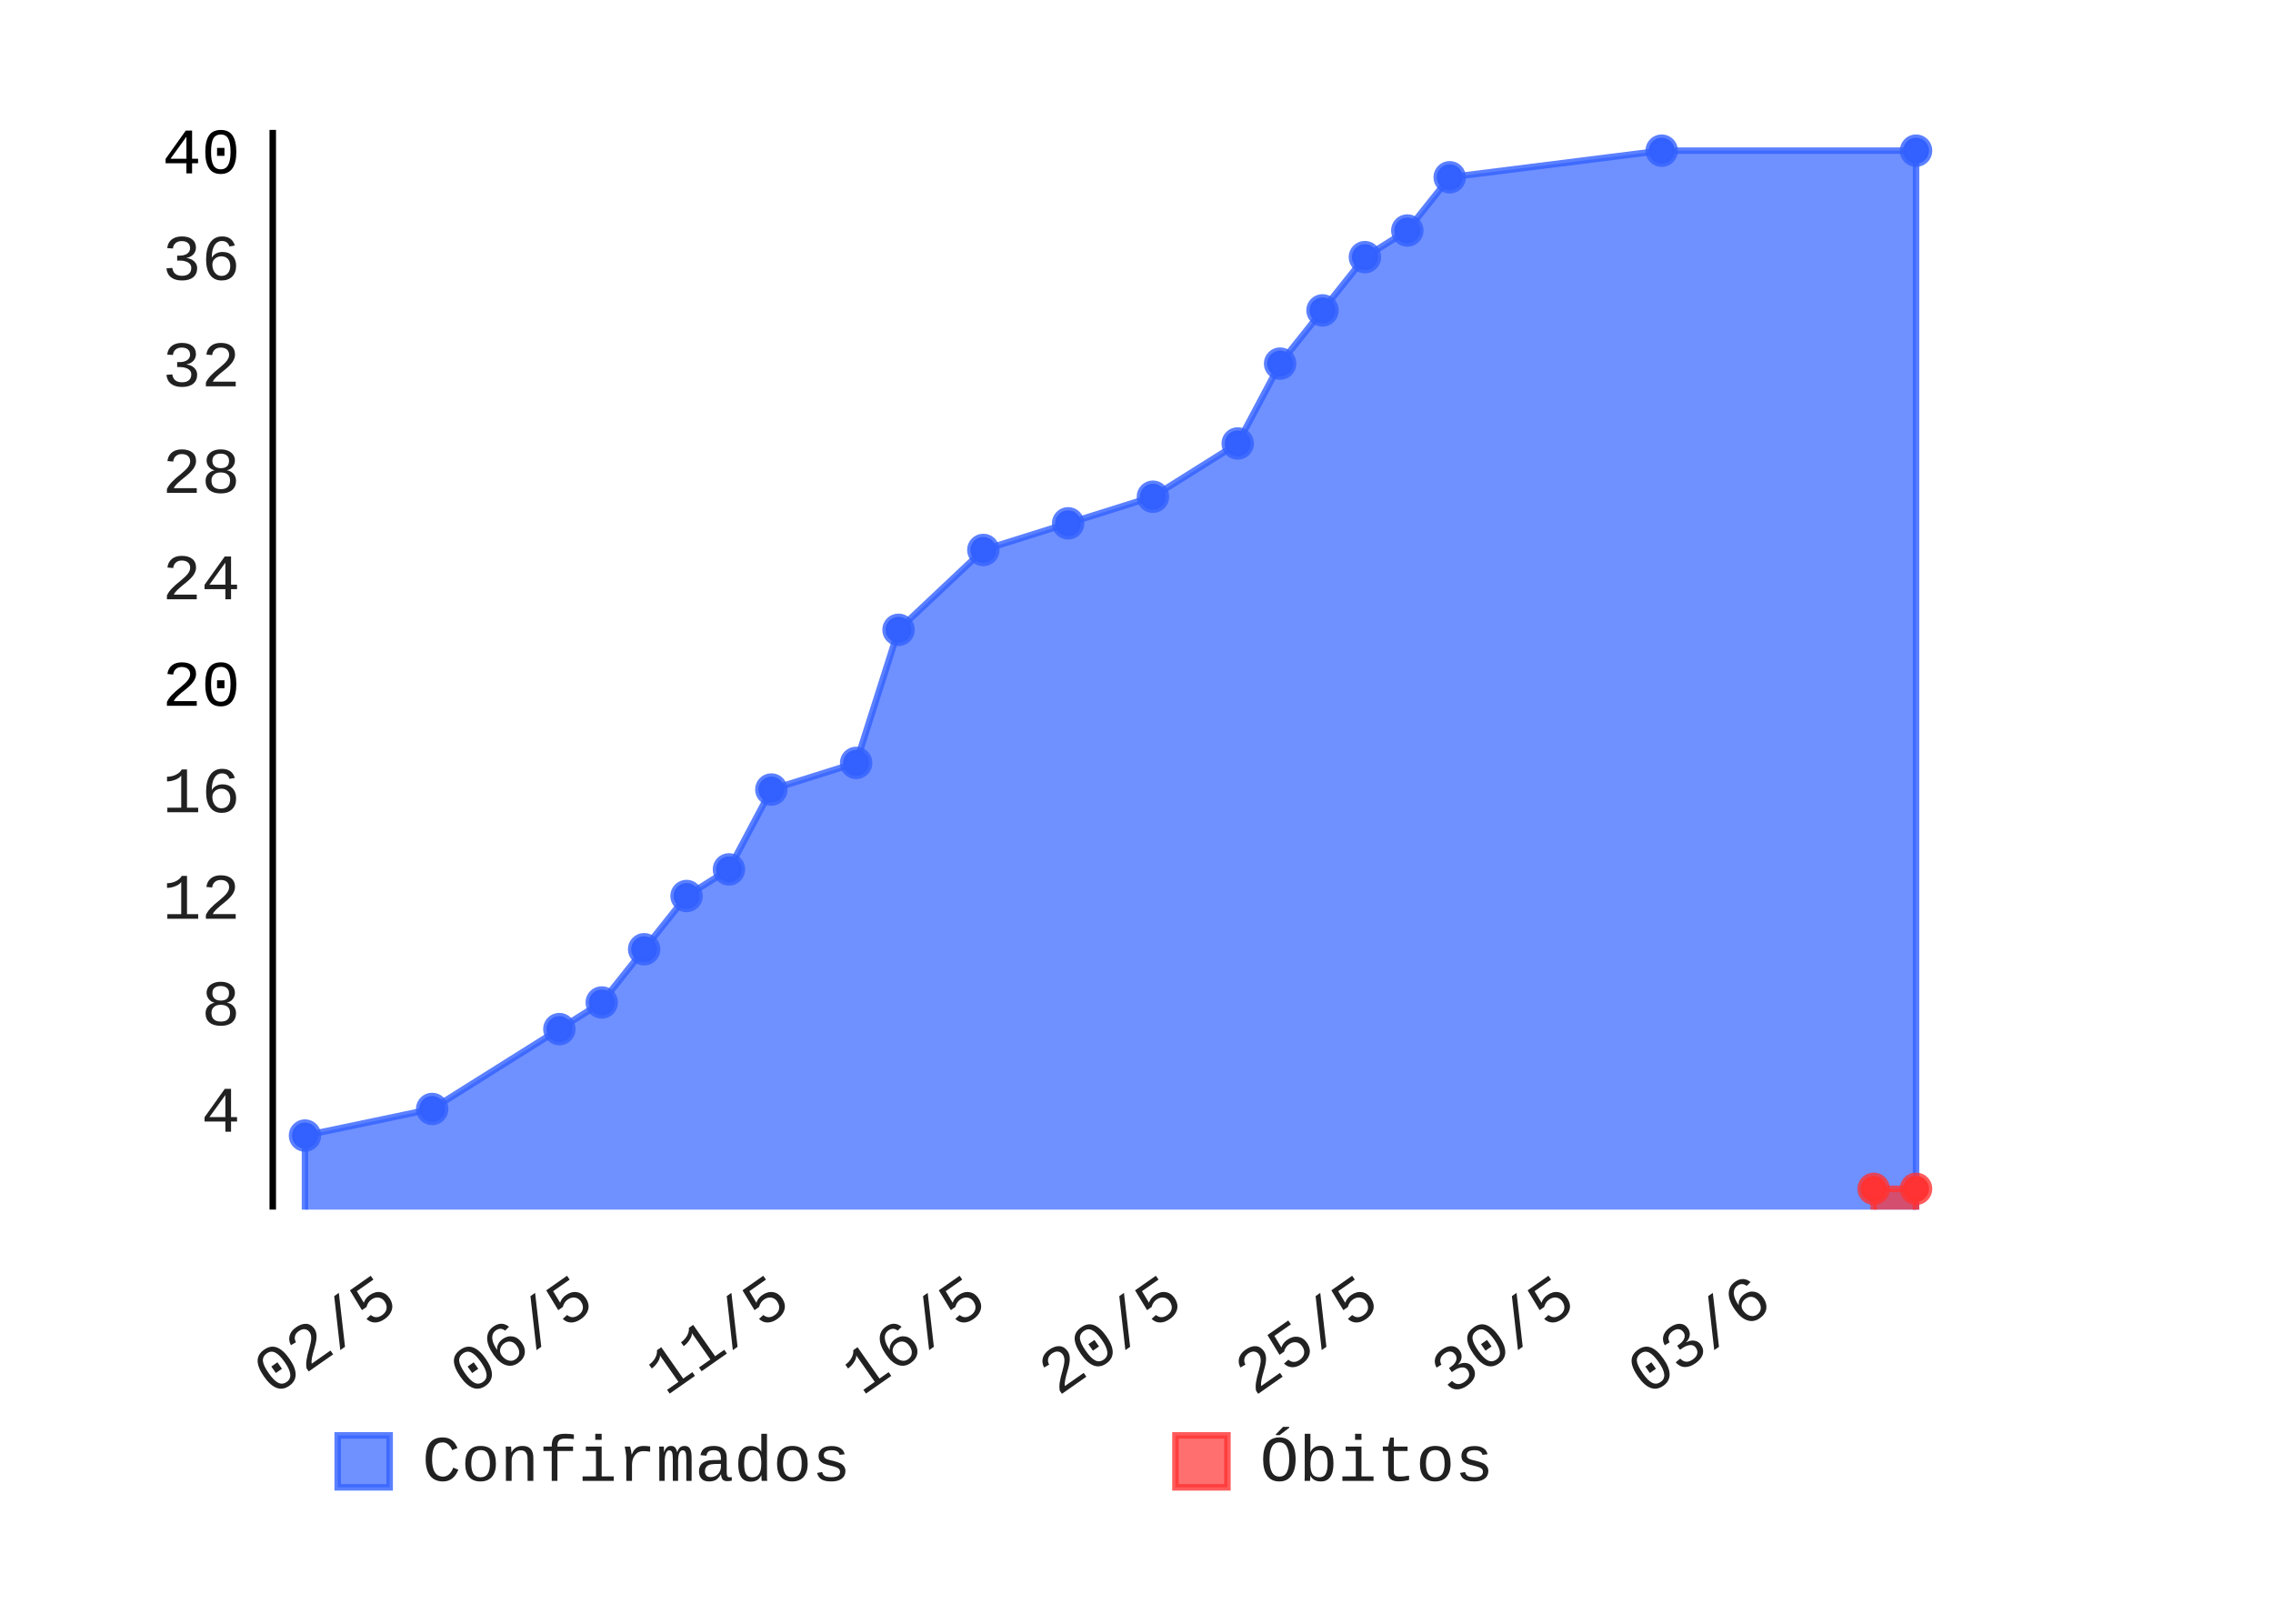
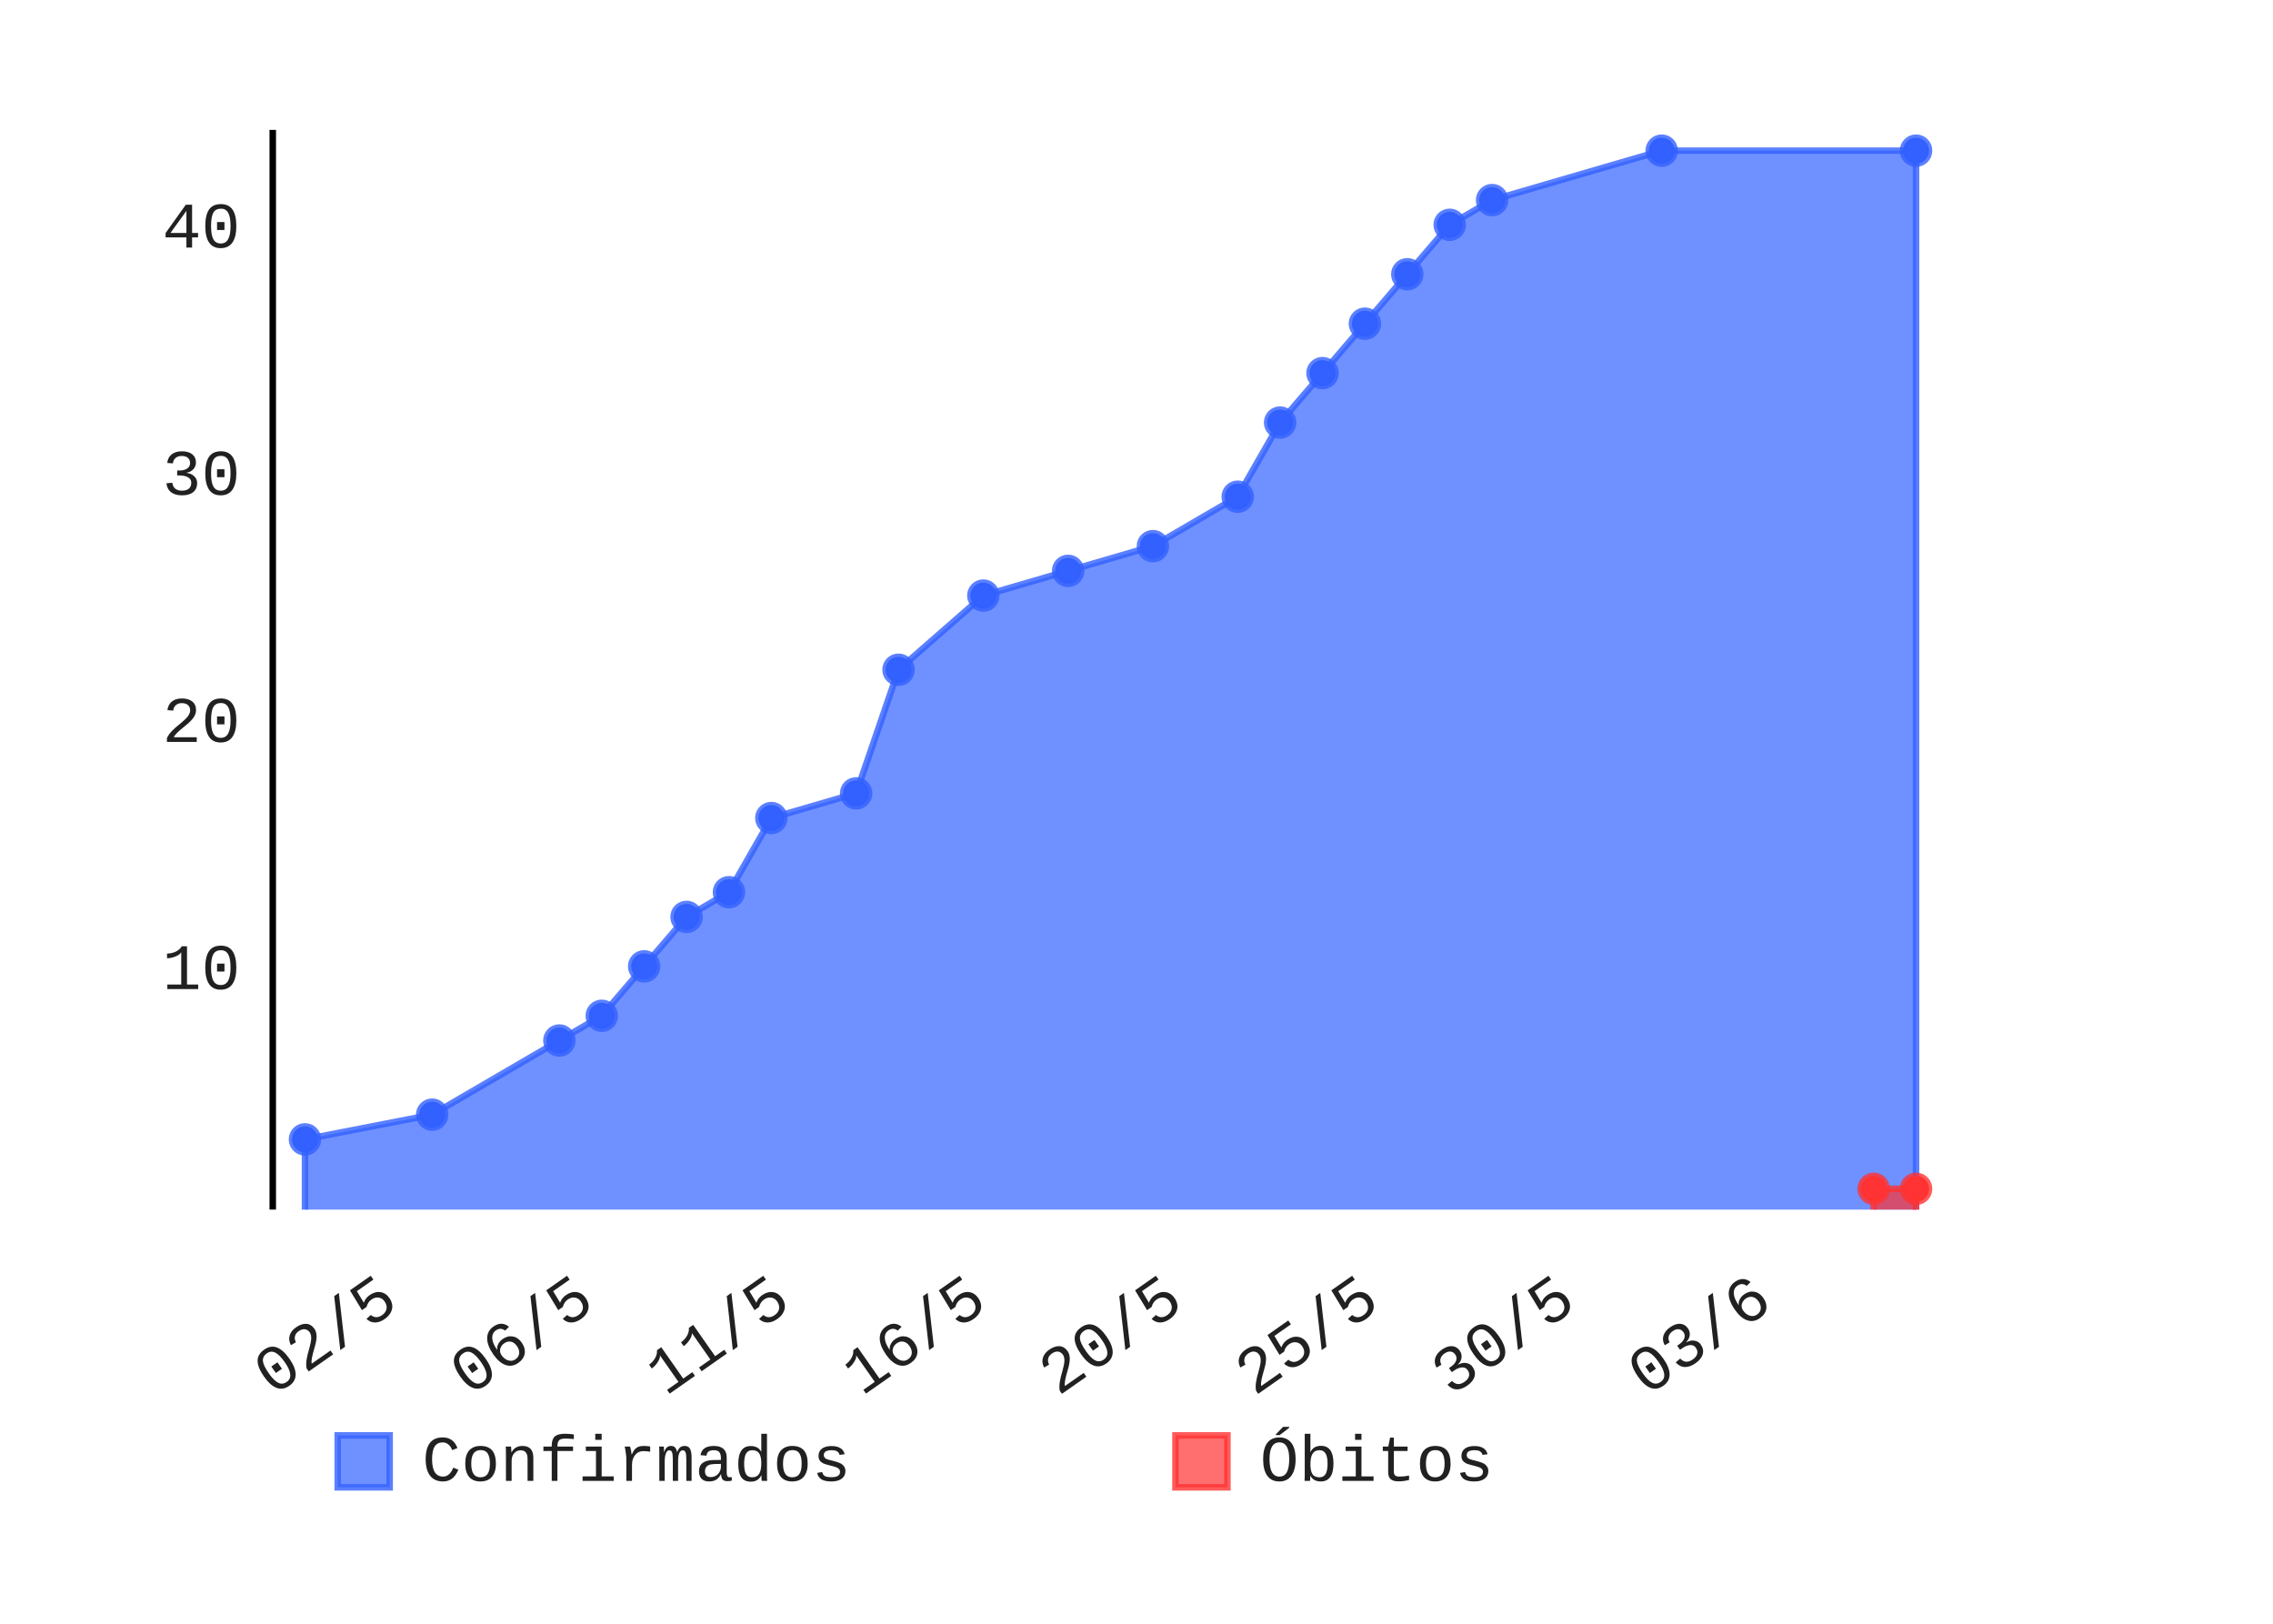
- <svg xmlns="http://www.w3.org/2000/svg" class="pygal-chart" height="250" id="chart-69a6029a-c460-47ff-815c-380c722ec05e" viewBox="0 0 350 250" width="350">
+ <svg xmlns="http://www.w3.org/2000/svg" class="pygal-chart" height="250" id="chart-92692ea1-bbf1-4d9a-abba-b8a23879e569" viewBox="0 0 350 250" width="350">
  <defs>
-     <style type="text/css">#chart-69a6029a-c460-47ff-815c-380c722ec05e{-webkit-user-select:none;-webkit-font-smoothing:antialiased;font-family:Consolas,"Liberation Mono",Menlo,Courier,monospace}#chart-69a6029a-c460-47ff-815c-380c722ec05e .title{font-family:Consolas,"Liberation Mono",Menlo,Courier,monospace;font-size:8px}#chart-69a6029a-c460-47ff-815c-380c722ec05e .legends .legend text{font-family:Consolas,"Liberation Mono",Menlo,Courier,monospace;font-size:10px}#chart-69a6029a-c460-47ff-815c-380c722ec05e .axis text{font-family:Consolas,"Liberation Mono",Menlo,Courier,monospace;font-size:10px}#chart-69a6029a-c460-47ff-815c-380c722ec05e .axis text.major{font-family:Consolas,"Liberation Mono",Menlo,Courier,monospace;font-size:10px}#chart-69a6029a-c460-47ff-815c-380c722ec05e .text-overlay text.value{font-family:Consolas,"Liberation Mono",Menlo,Courier,monospace;font-size:16px}#chart-69a6029a-c460-47ff-815c-380c722ec05e .text-overlay text.label{font-family:Consolas,"Liberation Mono",Menlo,Courier,monospace;font-size:10px}#chart-69a6029a-c460-47ff-815c-380c722ec05e .tooltip{font-family:Consolas,"Liberation Mono",Menlo,Courier,monospace;font-size:12px}#chart-69a6029a-c460-47ff-815c-380c722ec05e text.no_data{font-family:Consolas,"Liberation Mono",Menlo,Courier,monospace;font-size:64px}
- #chart-69a6029a-c460-47ff-815c-380c722ec05e{background-color:transparent}#chart-69a6029a-c460-47ff-815c-380c722ec05e path,#chart-69a6029a-c460-47ff-815c-380c722ec05e line,#chart-69a6029a-c460-47ff-815c-380c722ec05e rect,#chart-69a6029a-c460-47ff-815c-380c722ec05e circle{-webkit-transition:150ms;-moz-transition:150ms;transition:150ms}#chart-69a6029a-c460-47ff-815c-380c722ec05e .graph &gt; .background{fill:transparent}#chart-69a6029a-c460-47ff-815c-380c722ec05e .plot &gt; .background{fill:rgba(255,255,255,1)}#chart-69a6029a-c460-47ff-815c-380c722ec05e .graph{fill:rgba(0,0,0,.87)}#chart-69a6029a-c460-47ff-815c-380c722ec05e text.no_data{fill:rgba(0,0,0,1)}#chart-69a6029a-c460-47ff-815c-380c722ec05e .title{fill:rgba(0,0,0,1)}#chart-69a6029a-c460-47ff-815c-380c722ec05e .legends .legend text{fill:rgba(0,0,0,.87)}#chart-69a6029a-c460-47ff-815c-380c722ec05e .legends .legend:hover text{fill:rgba(0,0,0,1)}#chart-69a6029a-c460-47ff-815c-380c722ec05e .axis .line{stroke:rgba(0,0,0,1)}#chart-69a6029a-c460-47ff-815c-380c722ec05e .axis .guide.line{stroke:rgba(0,0,0,.54)}#chart-69a6029a-c460-47ff-815c-380c722ec05e .axis .major.line{stroke:rgba(0,0,0,.87)}#chart-69a6029a-c460-47ff-815c-380c722ec05e .axis text.major{fill:rgba(0,0,0,1)}#chart-69a6029a-c460-47ff-815c-380c722ec05e .axis.y .guides:hover .guide.line,#chart-69a6029a-c460-47ff-815c-380c722ec05e .line-graph .axis.x .guides:hover .guide.line,#chart-69a6029a-c460-47ff-815c-380c722ec05e .stackedline-graph .axis.x .guides:hover .guide.line,#chart-69a6029a-c460-47ff-815c-380c722ec05e .xy-graph .axis.x .guides:hover .guide.line{stroke:rgba(0,0,0,1)}#chart-69a6029a-c460-47ff-815c-380c722ec05e .axis .guides:hover text{fill:rgba(0,0,0,1)}#chart-69a6029a-c460-47ff-815c-380c722ec05e .reactive{fill-opacity:.7;stroke-opacity:.8}#chart-69a6029a-c460-47ff-815c-380c722ec05e .ci{stroke:rgba(0,0,0,.87)}#chart-69a6029a-c460-47ff-815c-380c722ec05e .reactive.active,#chart-69a6029a-c460-47ff-815c-380c722ec05e .active .reactive{fill-opacity:.8;stroke-opacity:.9;stroke-width:4}#chart-69a6029a-c460-47ff-815c-380c722ec05e .ci .reactive.active{stroke-width:1.5}#chart-69a6029a-c460-47ff-815c-380c722ec05e .series text{fill:rgba(0,0,0,1)}#chart-69a6029a-c460-47ff-815c-380c722ec05e .tooltip rect{fill:rgba(255,255,255,1);stroke:rgba(0,0,0,1);-webkit-transition:opacity 150ms;-moz-transition:opacity 150ms;transition:opacity 150ms}#chart-69a6029a-c460-47ff-815c-380c722ec05e .tooltip .label{fill:rgba(0,0,0,.87)}#chart-69a6029a-c460-47ff-815c-380c722ec05e .tooltip .label{fill:rgba(0,0,0,.87)}#chart-69a6029a-c460-47ff-815c-380c722ec05e .tooltip .legend{font-size:.8em;fill:rgba(0,0,0,.54)}#chart-69a6029a-c460-47ff-815c-380c722ec05e .tooltip .x_label{font-size:.6em;fill:rgba(0,0,0,1)}#chart-69a6029a-c460-47ff-815c-380c722ec05e .tooltip .xlink{font-size:.5em;text-decoration:underline}#chart-69a6029a-c460-47ff-815c-380c722ec05e .tooltip .value{font-size:1.5em}#chart-69a6029a-c460-47ff-815c-380c722ec05e .bound{font-size:.5em}#chart-69a6029a-c460-47ff-815c-380c722ec05e .max-value{font-size:.75em;fill:rgba(0,0,0,.54)}#chart-69a6029a-c460-47ff-815c-380c722ec05e .map-element{fill:rgba(255,255,255,1);stroke:rgba(0,0,0,.54) !important}#chart-69a6029a-c460-47ff-815c-380c722ec05e .map-element .reactive{fill-opacity:inherit;stroke-opacity:inherit}#chart-69a6029a-c460-47ff-815c-380c722ec05e .color-0,#chart-69a6029a-c460-47ff-815c-380c722ec05e .color-0 a:visited{stroke:#3361FF;fill:#3361FF}#chart-69a6029a-c460-47ff-815c-380c722ec05e .color-1,#chart-69a6029a-c460-47ff-815c-380c722ec05e .color-1 a:visited{stroke:#FF3333;fill:#FF3333}#chart-69a6029a-c460-47ff-815c-380c722ec05e .text-overlay .color-0 text{fill:black}#chart-69a6029a-c460-47ff-815c-380c722ec05e .text-overlay .color-1 text{fill:black}
- #chart-69a6029a-c460-47ff-815c-380c722ec05e text.no_data{text-anchor:middle}#chart-69a6029a-c460-47ff-815c-380c722ec05e .guide.line{fill:none}#chart-69a6029a-c460-47ff-815c-380c722ec05e .centered{text-anchor:middle}#chart-69a6029a-c460-47ff-815c-380c722ec05e .title{text-anchor:middle}#chart-69a6029a-c460-47ff-815c-380c722ec05e .legends .legend text{fill-opacity:1}#chart-69a6029a-c460-47ff-815c-380c722ec05e .axis.x text{text-anchor:middle}#chart-69a6029a-c460-47ff-815c-380c722ec05e .axis.x:not(.web) text[transform]{text-anchor:start}#chart-69a6029a-c460-47ff-815c-380c722ec05e .axis.x:not(.web) text[transform].backwards{text-anchor:end}#chart-69a6029a-c460-47ff-815c-380c722ec05e .axis.y text{text-anchor:end}#chart-69a6029a-c460-47ff-815c-380c722ec05e .axis.y text[transform].backwards{text-anchor:start}#chart-69a6029a-c460-47ff-815c-380c722ec05e .axis.y2 text{text-anchor:start}#chart-69a6029a-c460-47ff-815c-380c722ec05e .axis.y2 text[transform].backwards{text-anchor:end}#chart-69a6029a-c460-47ff-815c-380c722ec05e .axis .guide.line{stroke-dasharray:4,4}#chart-69a6029a-c460-47ff-815c-380c722ec05e .axis .major.guide.line{stroke-dasharray:6,6}#chart-69a6029a-c460-47ff-815c-380c722ec05e .horizontal .axis.y .guide.line,#chart-69a6029a-c460-47ff-815c-380c722ec05e .horizontal .axis.y2 .guide.line,#chart-69a6029a-c460-47ff-815c-380c722ec05e .vertical .axis.x .guide.line{opacity:0}#chart-69a6029a-c460-47ff-815c-380c722ec05e .horizontal .axis.always_show .guide.line,#chart-69a6029a-c460-47ff-815c-380c722ec05e .vertical .axis.always_show .guide.line{opacity:1 !important}#chart-69a6029a-c460-47ff-815c-380c722ec05e .axis.y .guides:hover .guide.line,#chart-69a6029a-c460-47ff-815c-380c722ec05e .axis.y2 .guides:hover .guide.line,#chart-69a6029a-c460-47ff-815c-380c722ec05e .axis.x .guides:hover .guide.line{opacity:1}#chart-69a6029a-c460-47ff-815c-380c722ec05e .axis .guides:hover text{opacity:1}#chart-69a6029a-c460-47ff-815c-380c722ec05e .nofill{fill:none}#chart-69a6029a-c460-47ff-815c-380c722ec05e .subtle-fill{fill-opacity:.2}#chart-69a6029a-c460-47ff-815c-380c722ec05e .dot{stroke-width:1px;fill-opacity:1}#chart-69a6029a-c460-47ff-815c-380c722ec05e .dot.active{stroke-width:5px}#chart-69a6029a-c460-47ff-815c-380c722ec05e .dot.negative{fill:transparent}#chart-69a6029a-c460-47ff-815c-380c722ec05e text,#chart-69a6029a-c460-47ff-815c-380c722ec05e tspan{stroke:none !important}#chart-69a6029a-c460-47ff-815c-380c722ec05e .series text.active{opacity:1}#chart-69a6029a-c460-47ff-815c-380c722ec05e .tooltip rect{fill-opacity:.95;stroke-width:.5}#chart-69a6029a-c460-47ff-815c-380c722ec05e .tooltip text{fill-opacity:1}#chart-69a6029a-c460-47ff-815c-380c722ec05e .showable{visibility:hidden}#chart-69a6029a-c460-47ff-815c-380c722ec05e .showable.shown{visibility:visible}#chart-69a6029a-c460-47ff-815c-380c722ec05e .gauge-background{fill:rgba(229,229,229,1);stroke:none}#chart-69a6029a-c460-47ff-815c-380c722ec05e .bg-lines{stroke:transparent;stroke-width:2px}</style>
+     <style type="text/css">#chart-92692ea1-bbf1-4d9a-abba-b8a23879e569{-webkit-user-select:none;-webkit-font-smoothing:antialiased;font-family:Consolas,"Liberation Mono",Menlo,Courier,monospace}#chart-92692ea1-bbf1-4d9a-abba-b8a23879e569 .title{font-family:Consolas,"Liberation Mono",Menlo,Courier,monospace;font-size:8px}#chart-92692ea1-bbf1-4d9a-abba-b8a23879e569 .legends .legend text{font-family:Consolas,"Liberation Mono",Menlo,Courier,monospace;font-size:10px}#chart-92692ea1-bbf1-4d9a-abba-b8a23879e569 .axis text{font-family:Consolas,"Liberation Mono",Menlo,Courier,monospace;font-size:10px}#chart-92692ea1-bbf1-4d9a-abba-b8a23879e569 .axis text.major{font-family:Consolas,"Liberation Mono",Menlo,Courier,monospace;font-size:10px}#chart-92692ea1-bbf1-4d9a-abba-b8a23879e569 .text-overlay text.value{font-family:Consolas,"Liberation Mono",Menlo,Courier,monospace;font-size:16px}#chart-92692ea1-bbf1-4d9a-abba-b8a23879e569 .text-overlay text.label{font-family:Consolas,"Liberation Mono",Menlo,Courier,monospace;font-size:10px}#chart-92692ea1-bbf1-4d9a-abba-b8a23879e569 .tooltip{font-family:Consolas,"Liberation Mono",Menlo,Courier,monospace;font-size:12px}#chart-92692ea1-bbf1-4d9a-abba-b8a23879e569 text.no_data{font-family:Consolas,"Liberation Mono",Menlo,Courier,monospace;font-size:64px}
+ #chart-92692ea1-bbf1-4d9a-abba-b8a23879e569{background-color:transparent}#chart-92692ea1-bbf1-4d9a-abba-b8a23879e569 path,#chart-92692ea1-bbf1-4d9a-abba-b8a23879e569 line,#chart-92692ea1-bbf1-4d9a-abba-b8a23879e569 rect,#chart-92692ea1-bbf1-4d9a-abba-b8a23879e569 circle{-webkit-transition:150ms;-moz-transition:150ms;transition:150ms}#chart-92692ea1-bbf1-4d9a-abba-b8a23879e569 .graph &gt; .background{fill:transparent}#chart-92692ea1-bbf1-4d9a-abba-b8a23879e569 .plot &gt; .background{fill:rgba(255,255,255,1)}#chart-92692ea1-bbf1-4d9a-abba-b8a23879e569 .graph{fill:rgba(0,0,0,.87)}#chart-92692ea1-bbf1-4d9a-abba-b8a23879e569 text.no_data{fill:rgba(0,0,0,1)}#chart-92692ea1-bbf1-4d9a-abba-b8a23879e569 .title{fill:rgba(0,0,0,1)}#chart-92692ea1-bbf1-4d9a-abba-b8a23879e569 .legends .legend text{fill:rgba(0,0,0,.87)}#chart-92692ea1-bbf1-4d9a-abba-b8a23879e569 .legends .legend:hover text{fill:rgba(0,0,0,1)}#chart-92692ea1-bbf1-4d9a-abba-b8a23879e569 .axis .line{stroke:rgba(0,0,0,1)}#chart-92692ea1-bbf1-4d9a-abba-b8a23879e569 .axis .guide.line{stroke:rgba(0,0,0,.54)}#chart-92692ea1-bbf1-4d9a-abba-b8a23879e569 .axis .major.line{stroke:rgba(0,0,0,.87)}#chart-92692ea1-bbf1-4d9a-abba-b8a23879e569 .axis text.major{fill:rgba(0,0,0,1)}#chart-92692ea1-bbf1-4d9a-abba-b8a23879e569 .axis.y .guides:hover .guide.line,#chart-92692ea1-bbf1-4d9a-abba-b8a23879e569 .line-graph .axis.x .guides:hover .guide.line,#chart-92692ea1-bbf1-4d9a-abba-b8a23879e569 .stackedline-graph .axis.x .guides:hover .guide.line,#chart-92692ea1-bbf1-4d9a-abba-b8a23879e569 .xy-graph .axis.x .guides:hover .guide.line{stroke:rgba(0,0,0,1)}#chart-92692ea1-bbf1-4d9a-abba-b8a23879e569 .axis .guides:hover text{fill:rgba(0,0,0,1)}#chart-92692ea1-bbf1-4d9a-abba-b8a23879e569 .reactive{fill-opacity:.7;stroke-opacity:.8}#chart-92692ea1-bbf1-4d9a-abba-b8a23879e569 .ci{stroke:rgba(0,0,0,.87)}#chart-92692ea1-bbf1-4d9a-abba-b8a23879e569 .reactive.active,#chart-92692ea1-bbf1-4d9a-abba-b8a23879e569 .active .reactive{fill-opacity:.8;stroke-opacity:.9;stroke-width:4}#chart-92692ea1-bbf1-4d9a-abba-b8a23879e569 .ci .reactive.active{stroke-width:1.5}#chart-92692ea1-bbf1-4d9a-abba-b8a23879e569 .series text{fill:rgba(0,0,0,1)}#chart-92692ea1-bbf1-4d9a-abba-b8a23879e569 .tooltip rect{fill:rgba(255,255,255,1);stroke:rgba(0,0,0,1);-webkit-transition:opacity 150ms;-moz-transition:opacity 150ms;transition:opacity 150ms}#chart-92692ea1-bbf1-4d9a-abba-b8a23879e569 .tooltip .label{fill:rgba(0,0,0,.87)}#chart-92692ea1-bbf1-4d9a-abba-b8a23879e569 .tooltip .label{fill:rgba(0,0,0,.87)}#chart-92692ea1-bbf1-4d9a-abba-b8a23879e569 .tooltip .legend{font-size:.8em;fill:rgba(0,0,0,.54)}#chart-92692ea1-bbf1-4d9a-abba-b8a23879e569 .tooltip .x_label{font-size:.6em;fill:rgba(0,0,0,1)}#chart-92692ea1-bbf1-4d9a-abba-b8a23879e569 .tooltip .xlink{font-size:.5em;text-decoration:underline}#chart-92692ea1-bbf1-4d9a-abba-b8a23879e569 .tooltip .value{font-size:1.5em}#chart-92692ea1-bbf1-4d9a-abba-b8a23879e569 .bound{font-size:.5em}#chart-92692ea1-bbf1-4d9a-abba-b8a23879e569 .max-value{font-size:.75em;fill:rgba(0,0,0,.54)}#chart-92692ea1-bbf1-4d9a-abba-b8a23879e569 .map-element{fill:rgba(255,255,255,1);stroke:rgba(0,0,0,.54) !important}#chart-92692ea1-bbf1-4d9a-abba-b8a23879e569 .map-element .reactive{fill-opacity:inherit;stroke-opacity:inherit}#chart-92692ea1-bbf1-4d9a-abba-b8a23879e569 .color-0,#chart-92692ea1-bbf1-4d9a-abba-b8a23879e569 .color-0 a:visited{stroke:#3361FF;fill:#3361FF}#chart-92692ea1-bbf1-4d9a-abba-b8a23879e569 .color-1,#chart-92692ea1-bbf1-4d9a-abba-b8a23879e569 .color-1 a:visited{stroke:#FF3333;fill:#FF3333}#chart-92692ea1-bbf1-4d9a-abba-b8a23879e569 .text-overlay .color-0 text{fill:black}#chart-92692ea1-bbf1-4d9a-abba-b8a23879e569 .text-overlay .color-1 text{fill:black}
+ #chart-92692ea1-bbf1-4d9a-abba-b8a23879e569 text.no_data{text-anchor:middle}#chart-92692ea1-bbf1-4d9a-abba-b8a23879e569 .guide.line{fill:none}#chart-92692ea1-bbf1-4d9a-abba-b8a23879e569 .centered{text-anchor:middle}#chart-92692ea1-bbf1-4d9a-abba-b8a23879e569 .title{text-anchor:middle}#chart-92692ea1-bbf1-4d9a-abba-b8a23879e569 .legends .legend text{fill-opacity:1}#chart-92692ea1-bbf1-4d9a-abba-b8a23879e569 .axis.x text{text-anchor:middle}#chart-92692ea1-bbf1-4d9a-abba-b8a23879e569 .axis.x:not(.web) text[transform]{text-anchor:start}#chart-92692ea1-bbf1-4d9a-abba-b8a23879e569 .axis.x:not(.web) text[transform].backwards{text-anchor:end}#chart-92692ea1-bbf1-4d9a-abba-b8a23879e569 .axis.y text{text-anchor:end}#chart-92692ea1-bbf1-4d9a-abba-b8a23879e569 .axis.y text[transform].backwards{text-anchor:start}#chart-92692ea1-bbf1-4d9a-abba-b8a23879e569 .axis.y2 text{text-anchor:start}#chart-92692ea1-bbf1-4d9a-abba-b8a23879e569 .axis.y2 text[transform].backwards{text-anchor:end}#chart-92692ea1-bbf1-4d9a-abba-b8a23879e569 .axis .guide.line{stroke-dasharray:4,4}#chart-92692ea1-bbf1-4d9a-abba-b8a23879e569 .axis .major.guide.line{stroke-dasharray:6,6}#chart-92692ea1-bbf1-4d9a-abba-b8a23879e569 .horizontal .axis.y .guide.line,#chart-92692ea1-bbf1-4d9a-abba-b8a23879e569 .horizontal .axis.y2 .guide.line,#chart-92692ea1-bbf1-4d9a-abba-b8a23879e569 .vertical .axis.x .guide.line{opacity:0}#chart-92692ea1-bbf1-4d9a-abba-b8a23879e569 .horizontal .axis.always_show .guide.line,#chart-92692ea1-bbf1-4d9a-abba-b8a23879e569 .vertical .axis.always_show .guide.line{opacity:1 !important}#chart-92692ea1-bbf1-4d9a-abba-b8a23879e569 .axis.y .guides:hover .guide.line,#chart-92692ea1-bbf1-4d9a-abba-b8a23879e569 .axis.y2 .guides:hover .guide.line,#chart-92692ea1-bbf1-4d9a-abba-b8a23879e569 .axis.x .guides:hover .guide.line{opacity:1}#chart-92692ea1-bbf1-4d9a-abba-b8a23879e569 .axis .guides:hover text{opacity:1}#chart-92692ea1-bbf1-4d9a-abba-b8a23879e569 .nofill{fill:none}#chart-92692ea1-bbf1-4d9a-abba-b8a23879e569 .subtle-fill{fill-opacity:.2}#chart-92692ea1-bbf1-4d9a-abba-b8a23879e569 .dot{stroke-width:1px;fill-opacity:1}#chart-92692ea1-bbf1-4d9a-abba-b8a23879e569 .dot.active{stroke-width:5px}#chart-92692ea1-bbf1-4d9a-abba-b8a23879e569 .dot.negative{fill:transparent}#chart-92692ea1-bbf1-4d9a-abba-b8a23879e569 text,#chart-92692ea1-bbf1-4d9a-abba-b8a23879e569 tspan{stroke:none !important}#chart-92692ea1-bbf1-4d9a-abba-b8a23879e569 .series text.active{opacity:1}#chart-92692ea1-bbf1-4d9a-abba-b8a23879e569 .tooltip rect{fill-opacity:.95;stroke-width:.5}#chart-92692ea1-bbf1-4d9a-abba-b8a23879e569 .tooltip text{fill-opacity:1}#chart-92692ea1-bbf1-4d9a-abba-b8a23879e569 .showable{visibility:hidden}#chart-92692ea1-bbf1-4d9a-abba-b8a23879e569 .showable.shown{visibility:visible}#chart-92692ea1-bbf1-4d9a-abba-b8a23879e569 .gauge-background{fill:rgba(229,229,229,1);stroke:none}#chart-92692ea1-bbf1-4d9a-abba-b8a23879e569 .bg-lines{stroke:transparent;stroke-width:2px}</style>
  </defs>
  <g class="graph datetimeline-graph vertical">
    <rect class="background" height="250" width="350" x="0" y="0" />
    <g class="plot" transform="translate(42, 20)">
      <rect class="background" height="166.234" width="258.0" x="0" y="0" />
      <g class="axis y">
        <g class="guides">
-           <text class="" x="-5" y="154.242">4</text>
+           <text class="" x="-5" y="132.286">10</text>
        </g>
        <g class="guides">
-           <text class="" x="-5" y="137.848">8</text>
+           <text class="" x="-5" y="94.229">20</text>
        </g>
        <g class="guides">
-           <text class="" x="-5" y="121.454">12</text>
+           <text class="" x="-5" y="56.171">30</text>
        </g>
        <g class="guides">
-           <text class="" x="-5" y="105.06">16</text>
-         </g>
-         <g class="guides">
-           <text class="major" x="-5" y="88.666">20</text>
-         </g>
-         <g class="guides">
-           <text class="" x="-5" y="72.272">24</text>
-         </g>
-         <g class="guides">
-           <text class="" x="-5" y="55.879">28</text>
-         </g>
-         <g class="guides">
-           <text class="" x="-5" y="39.485">32</text>
-         </g>
-         <g class="guides">
-           <text class="" x="-5" y="23.091">36</text>
-         </g>
-         <g class="guides">
-           <text class="major" x="-5" y="6.697">40</text>
+           <text class="" x="-5" y="18.114">40</text>
        </g>
      </g>
      <g class="axis x">
        <path class="line" d="M0 0 v166.234" />
        <g class="guides">
          <path class="guide line" d="M19.711 0 v166.234" />
          <text class="backwards" transform="rotate(325 19.71075 181.2342)" x="19.711" y="181.234">02/5</text>
        </g>
        <g class="guides">
          <path class="guide line" d="M49.935 0 v166.234" />
          <text class="backwards" transform="rotate(325 49.93455 181.2342)" x="49.935" y="181.234">06/5</text>
        </g>
        <g class="guides">
          <path class="guide line" d="M80.158 0 v166.234" />
          <text class="backwards" transform="rotate(325 80.15834 181.2342)" x="80.158" y="181.234">11/5</text>
        </g>
        <g class="guides">
          <path class="guide line" d="M110.382 0 v166.234" />
          <text class="backwards" transform="rotate(325 110.3821 181.2342)" x="110.382" y="181.234">16/5</text>
        </g>
        <g class="guides">
          <path class="guide line" d="M140.606 0 v166.234" />
          <text class="backwards" transform="rotate(325 140.6059 181.2342)" x="140.606" y="181.234">20/5</text>
        </g>
        <g class="guides">
          <path class="guide line" d="M170.83 0 v166.234" />
          <text class="backwards" transform="rotate(325 170.8297 181.2342)" x="170.83" y="181.234">25/5</text>
        </g>
        <g class="guides">
          <path class="guide line" d="M201.054 0 v166.234" />
          <text class="backwards" transform="rotate(325 201.0535 181.2342)" x="201.054" y="181.234">30/5</text>
        </g>
        <g class="guides">
          <path class="guide line" d="M231.277 0 v166.234" />
          <text class="backwards" transform="rotate(325 231.2773 181.2342)" x="231.277" y="181.234">03/6</text>
        </g>
      </g>
      <g class="series serie-0 color-0">
-         <path class="line reactive" d="M4.962 166.234 L4.962 154.84 24.547 150.742 44.132 138.447 50.66 134.348 57.188 126.151 63.717 117.954 70.245 113.856 76.773 101.56 89.83 97.462 96.358 76.969 109.415 64.674 122.472 60.575 135.528 56.477 148.585 48.28 155.113 35.985 161.642 27.788 168.17 19.591 174.698 15.492 181.227 7.295 213.868 3.197 253.038 3.197 253.038 166.234" />
+         <path class="line reactive" d="M4.962 166.234 L4.962 155.426 24.547 151.62 44.132 140.203 50.66 136.397 57.188 128.786 63.717 121.174 70.245 117.369 76.773 105.951 89.83 102.146 96.358 83.117 109.415 71.7 122.472 67.894 135.528 64.088 148.585 56.477 155.113 45.06 161.642 37.448 168.17 29.837 174.698 22.225 181.227 14.614 187.755 10.808 213.868 3.197 253.038 3.197 253.038 166.234" />
      </g>
      <g class="series serie-1 color-1">
        <path class="line reactive" d="M246.51 166.234 L246.51 163.037 253.038 163.037 253.038 166.234" />
      </g>
    </g>
    <g class="titles" />
    <g class="plot overlay" transform="translate(42, 20)">
      <g class="series serie-0 color-0">
        <g class="dots">
-           <circle class="dot reactive tooltip-trigger" cx="4.962" cy="154.84" r="2" />
+           <circle class="dot reactive tooltip-trigger" cx="4.962" cy="155.426" r="2" />
        </g>
        <g class="dots">
-           <circle class="dot reactive tooltip-trigger" cx="24.547" cy="150.742" r="2" />
+           <circle class="dot reactive tooltip-trigger" cx="24.547" cy="151.62" r="2" />
        </g>
        <g class="dots">
-           <circle class="dot reactive tooltip-trigger" cx="44.132" cy="138.447" r="2" />
+           <circle class="dot reactive tooltip-trigger" cx="44.132" cy="140.203" r="2" />
        </g>
        <g class="dots">
-           <circle class="dot reactive tooltip-trigger" cx="50.66" cy="134.348" r="2" />
+           <circle class="dot reactive tooltip-trigger" cx="50.66" cy="136.397" r="2" />
        </g>
        <g class="dots">
-           <circle class="dot reactive tooltip-trigger" cx="57.188" cy="126.151" r="2" />
+           <circle class="dot reactive tooltip-trigger" cx="57.188" cy="128.786" r="2" />
        </g>
        <g class="dots">
-           <circle class="dot reactive tooltip-trigger" cx="63.717" cy="117.954" r="2" />
+           <circle class="dot reactive tooltip-trigger" cx="63.717" cy="121.174" r="2" />
        </g>
        <g class="dots">
-           <circle class="dot reactive tooltip-trigger" cx="70.245" cy="113.856" r="2" />
+           <circle class="dot reactive tooltip-trigger" cx="70.245" cy="117.369" r="2" />
        </g>
        <g class="dots">
-           <circle class="dot reactive tooltip-trigger" cx="76.773" cy="101.56" r="2" />
+           <circle class="dot reactive tooltip-trigger" cx="76.773" cy="105.951" r="2" />
        </g>
        <g class="dots">
-           <circle class="dot reactive tooltip-trigger" cx="89.83" cy="97.462" r="2" />
+           <circle class="dot reactive tooltip-trigger" cx="89.83" cy="102.146" r="2" />
        </g>
        <g class="dots">
-           <circle class="dot reactive tooltip-trigger" cx="96.358" cy="76.969" r="2" />
+           <circle class="dot reactive tooltip-trigger" cx="96.358" cy="83.117" r="2" />
        </g>
        <g class="dots">
-           <circle class="dot reactive tooltip-trigger" cx="109.415" cy="64.674" r="2" />
+           <circle class="dot reactive tooltip-trigger" cx="109.415" cy="71.7" r="2" />
        </g>
        <g class="dots">
-           <circle class="dot reactive tooltip-trigger" cx="122.472" cy="60.575" r="2" />
+           <circle class="dot reactive tooltip-trigger" cx="122.472" cy="67.894" r="2" />
        </g>
        <g class="dots">
-           <circle class="dot reactive tooltip-trigger" cx="135.528" cy="56.477" r="2" />
+           <circle class="dot reactive tooltip-trigger" cx="135.528" cy="64.088" r="2" />
        </g>
        <g class="dots">
-           <circle class="dot reactive tooltip-trigger" cx="148.585" cy="48.28" r="2" />
+           <circle class="dot reactive tooltip-trigger" cx="148.585" cy="56.477" r="2" />
        </g>
        <g class="dots">
-           <circle class="dot reactive tooltip-trigger" cx="155.113" cy="35.985" r="2" />
+           <circle class="dot reactive tooltip-trigger" cx="155.113" cy="45.06" r="2" />
        </g>
        <g class="dots">
-           <circle class="dot reactive tooltip-trigger" cx="161.642" cy="27.788" r="2" />
+           <circle class="dot reactive tooltip-trigger" cx="161.642" cy="37.448" r="2" />
        </g>
        <g class="dots">
-           <circle class="dot reactive tooltip-trigger" cx="168.17" cy="19.591" r="2" />
+           <circle class="dot reactive tooltip-trigger" cx="168.17" cy="29.837" r="2" />
        </g>
        <g class="dots">
-           <circle class="dot reactive tooltip-trigger" cx="174.698" cy="15.492" r="2" />
+           <circle class="dot reactive tooltip-trigger" cx="174.698" cy="22.225" r="2" />
        </g>
        <g class="dots">
-           <circle class="dot reactive tooltip-trigger" cx="181.227" cy="7.295" r="2" />
+           <circle class="dot reactive tooltip-trigger" cx="181.227" cy="14.614" r="2" />
+         </g>
+         <g class="dots">
+           <circle class="dot reactive tooltip-trigger" cx="187.755" cy="10.808" r="2" />
        </g>
        <g class="dots">
          <circle class="dot reactive tooltip-trigger" cx="213.868" cy="3.197" r="2" />
        </g>
        <g class="dots">
          <circle class="dot reactive tooltip-trigger" cx="253.038" cy="3.197" r="2" />
        </g>
      </g>
      <g class="series serie-1 color-1">
        <g class="dots">
          <circle class="dot reactive tooltip-trigger" cx="246.51" cy="163.037" r="2" />
        </g>
        <g class="dots">
          <circle class="dot reactive tooltip-trigger" cx="253.038" cy="163.037" r="2" />
        </g>
      </g>
    </g>
    <g class="plot text-overlay" transform="translate(42, 20)">
      <g class="series serie-0 color-0" />
      <g class="series serie-1 color-1" />
    </g>
    <g class="plot tooltip-overlay" transform="translate(42, 20)">
      <g class="tooltip" style="opacity: 0" transform="translate(0 0)">
        <rect class="tooltip-box" height="0" rx="10" ry="10" width="0" />
        <g class="text" />
      </g>
    </g>
    <g class="legends" transform="translate(52, 220)">
      <g class="legend reactive activate-serie" id="activate-serie-0">
        <rect class="color-0 reactive" height="8" width="8" x="0.0" y="1.0" />
        <text x="13.0" y="8.0">Confirmados</text>
      </g>
      <g class="legend reactive activate-serie" id="activate-serie-1">
        <rect class="color-1 reactive" height="8" width="8" x="129.0" y="1.0" />
        <text x="142.0" y="8.0">Óbitos</text>
      </g>
    </g>
  </g>
</svg>
